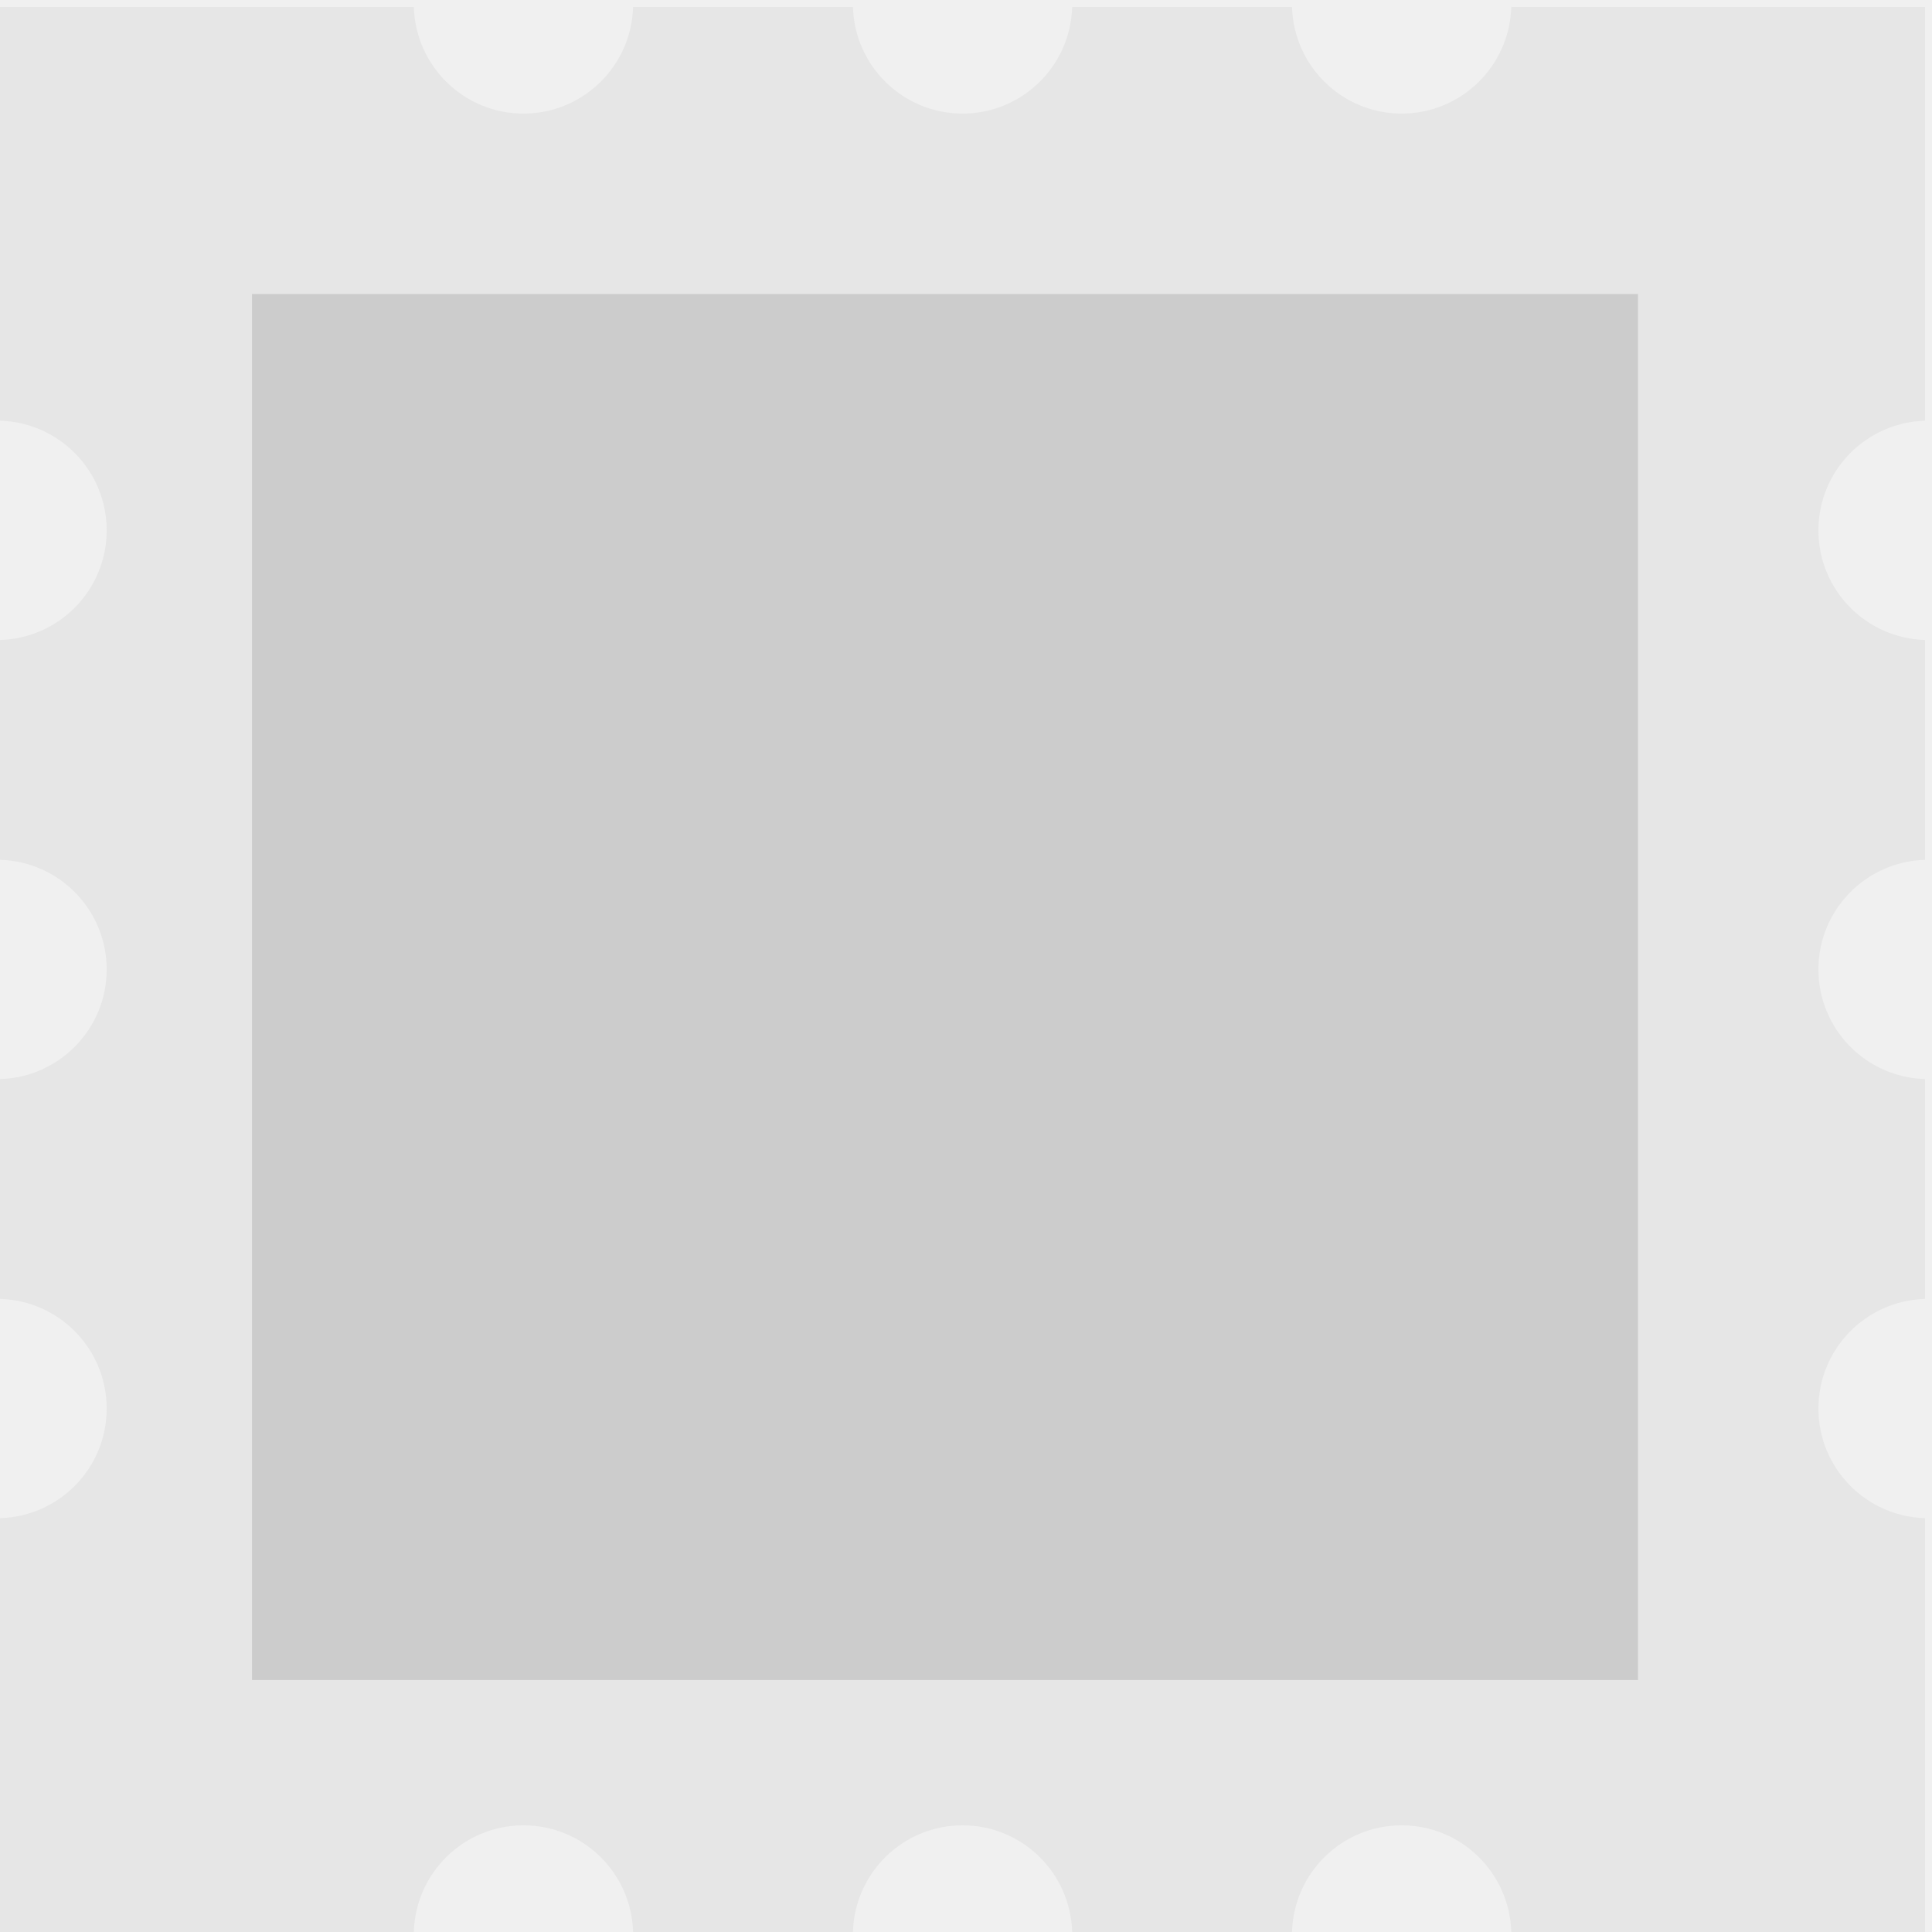
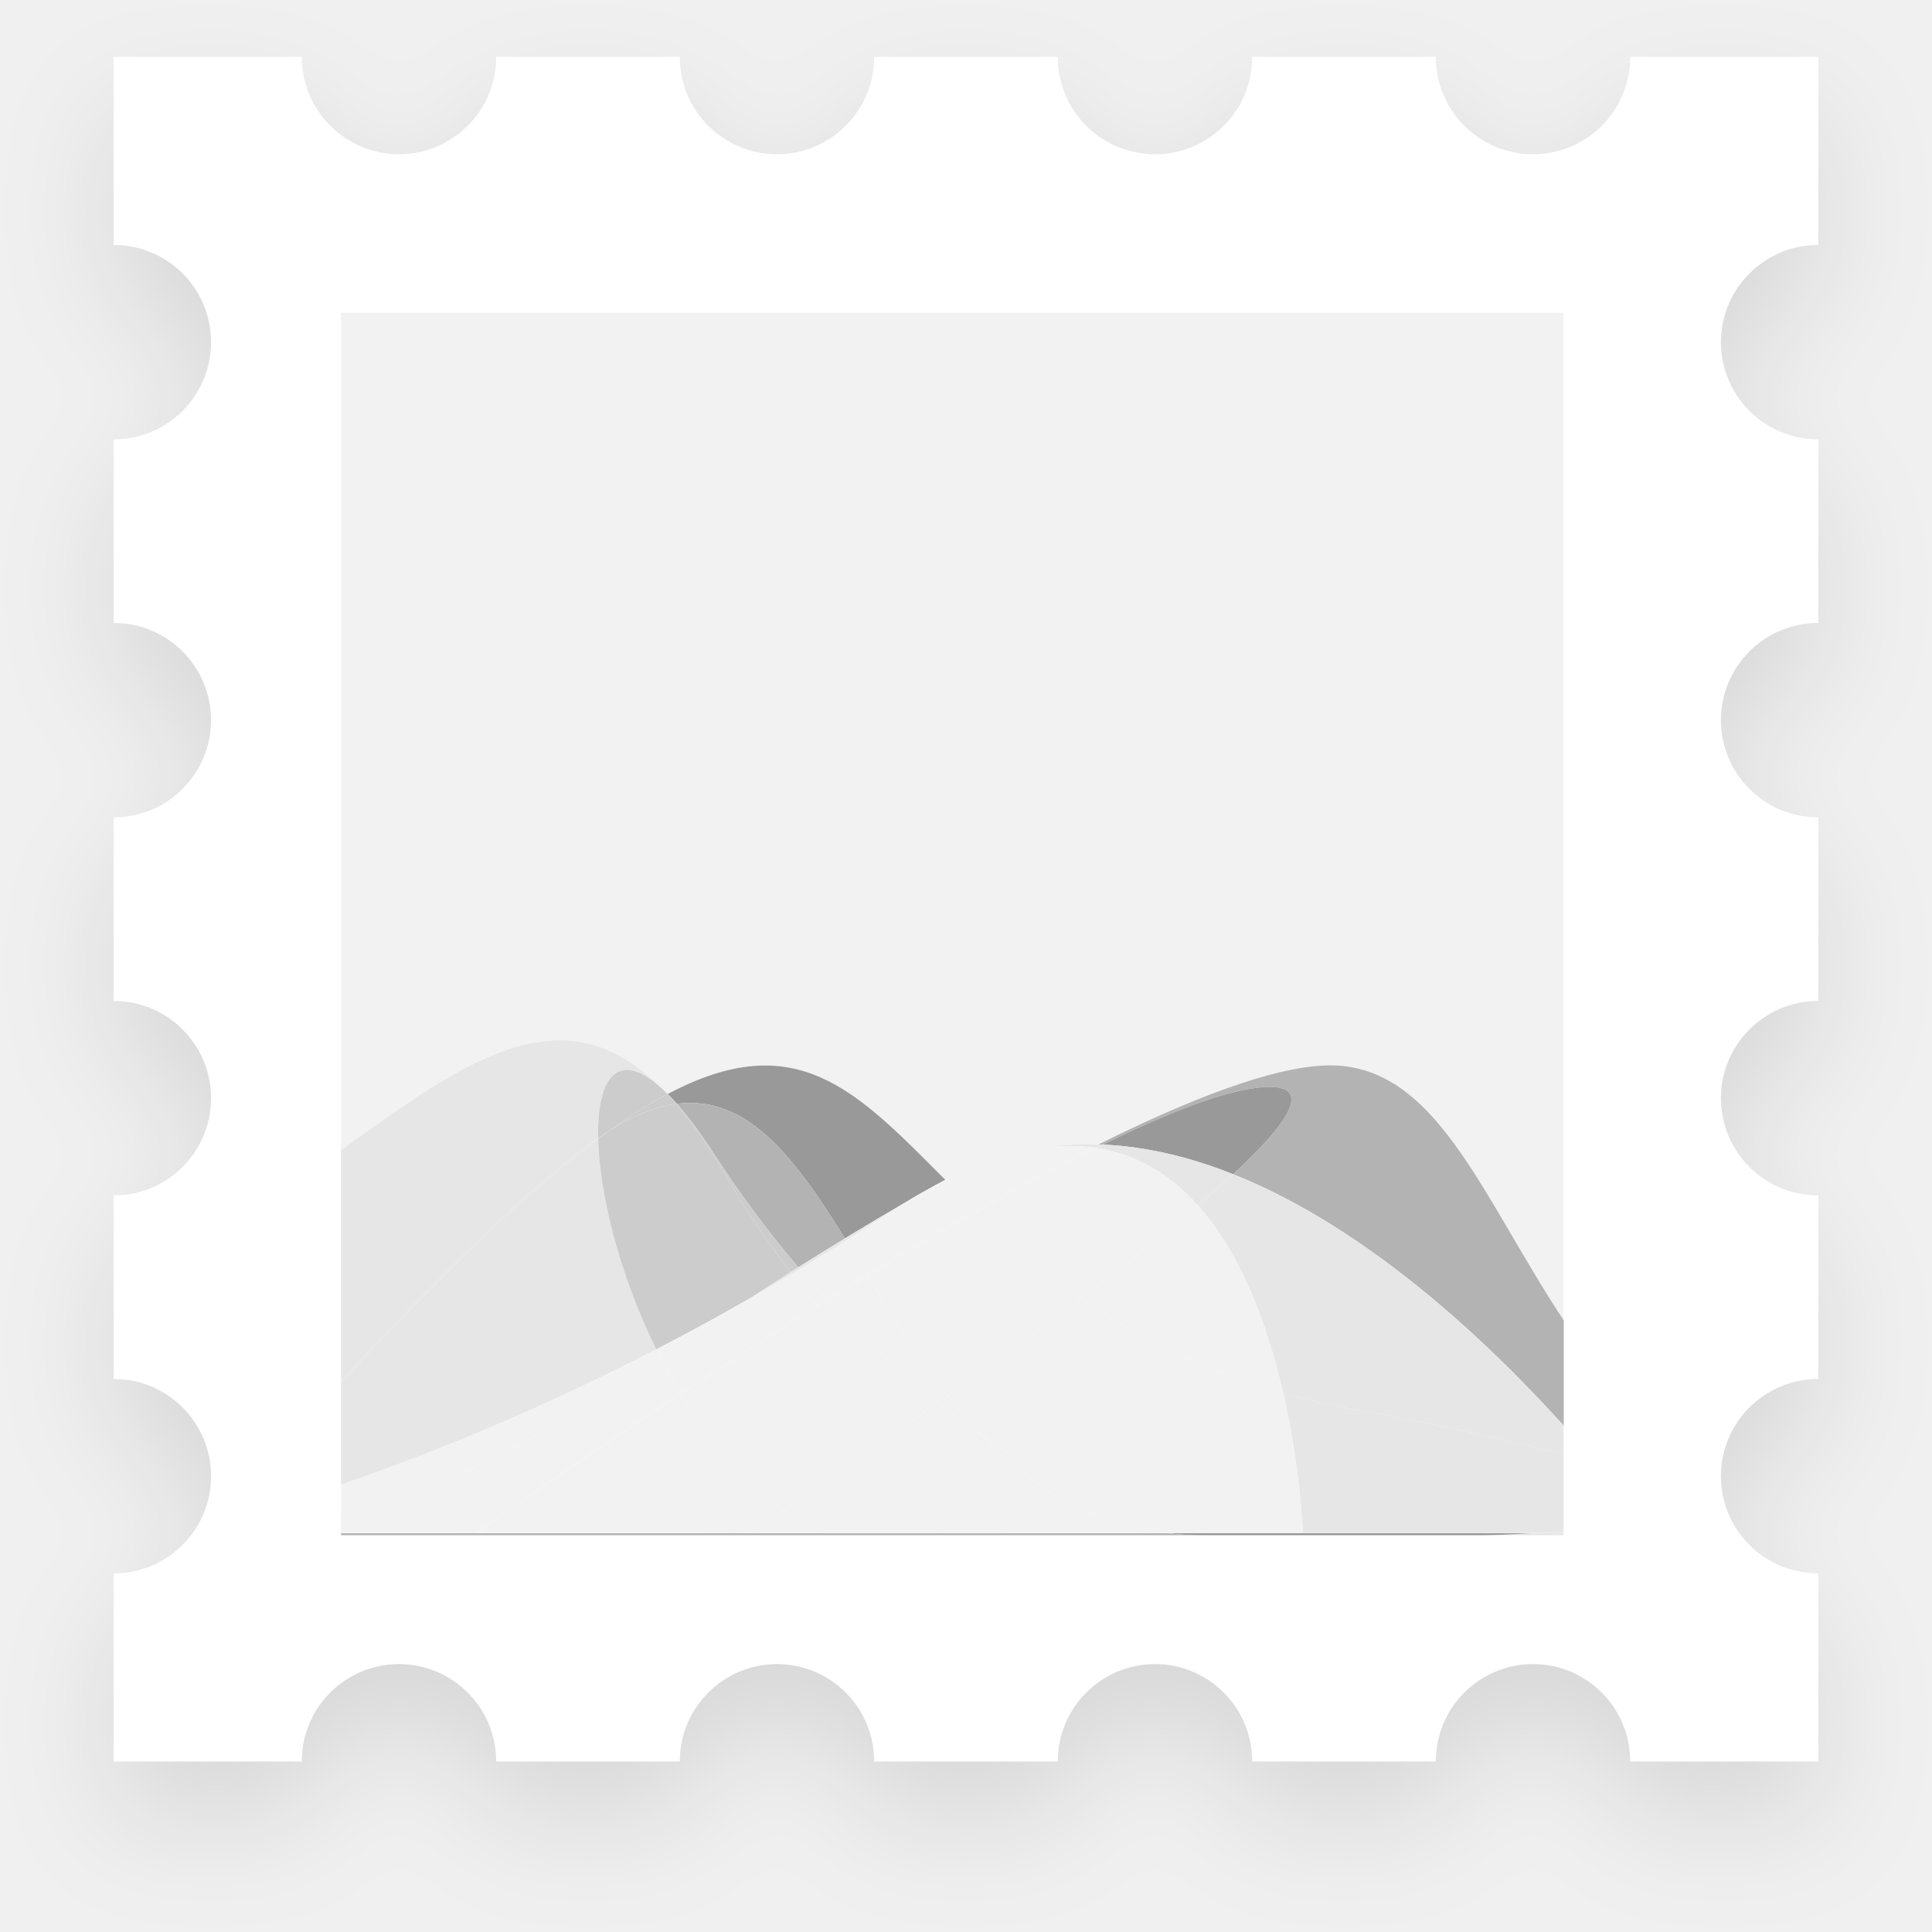
- <svg xmlns="http://www.w3.org/2000/svg" xmlns:xlink="http://www.w3.org/1999/xlink" width="60px" height="60px" viewBox="0 0 60 60" version="1.1">
+ <svg xmlns="http://www.w3.org/2000/svg" xmlns:xlink="http://www.w3.org/1999/xlink" width="68px" height="68px" viewBox="0 0 68 68" version="1.1">
  <defs>
-     <polygon id="path-1" points="0 0.214 59.786 0.214 59.786 60 0 60" />
+     <path d="M59.993,26.769 C58.104,26.769 56.571,25.237 56.571,23.347 C56.571,21.458 58.104,19.926 59.993,19.926 L60,19.926 L60,19.731 L60,13.463 C59.998,13.463 59.995,13.464 59.993,13.464 C58.104,13.464 56.571,11.932 56.571,10.043 C56.571,8.153 58.104,6.622 59.993,6.622 C59.995,6.622 59.998,6.623 60,6.623 L60,6.046 L60,2.09 L60,0 L57.909,0 L53.953,0 L53.378,0 L53.378,0.006 C53.378,1.897 51.847,3.428 49.958,3.428 C48.068,3.428 46.536,1.897 46.536,0.006 L46.536,0 L40.269,0 L40.074,0 L40.074,0.006 C40.074,1.897 38.542,3.428 36.652,3.428 C34.763,3.428 33.23,1.897 33.23,0.006 C33.23,0.005 33.231,0.003 33.231,0 L26.769,0 L26.769,0.006 C26.769,1.897 25.237,3.428 23.348,3.428 C21.458,3.428 19.926,1.897 19.926,0.006 L19.926,0 L19.732,0 L15.979,0 L13.464,0 L13.464,0.006 C13.464,1.897 11.931,3.428 10.042,3.428 C8.153,3.428 6.621,1.897 6.621,0.006 C6.621,0.005 6.622,0.003 6.622,0 L6.047,0 L2.091,0 L0,0 L0,2.09 L0,6.046 L0,6.623 C0.002,6.623 0.004,6.622 0.007,6.622 C1.896,6.622 3.428,8.153 3.428,10.043 C3.428,11.932 1.896,13.464 0.007,13.464 C0.004,13.464 0.002,13.463 0,13.463 L0,19.731 L0,19.926 L0.007,19.926 C1.896,19.926 3.428,21.458 3.428,23.347 C3.428,25.237 1.896,26.769 0.007,26.769 L0,26.769 L0,33.231 L0.007,33.231 C1.896,33.231 3.428,34.763 3.428,36.653 C3.428,38.542 1.896,40.075 0.007,40.075 C0.004,40.075 0.002,40.074 0,40.074 L0,40.269 L0,43.564 L0,46.536 L0.007,46.536 C1.896,46.536 3.428,48.068 3.428,49.957 C3.428,51.847 1.896,53.378 0.007,53.378 L0,53.378 L0,53.953 L0,57.91 L0,60 L2.091,60 L6.047,60 L6.622,60 C6.622,59.998 6.621,59.995 6.621,59.993 C6.621,58.104 8.153,56.571 10.042,56.571 C11.931,56.571 13.464,58.104 13.464,59.993 L13.464,60 L19.732,60 L19.926,60 L19.926,59.993 C19.926,58.104 21.458,56.571 23.348,56.571 C25.237,56.571 26.769,58.104 26.769,59.993 L26.769,60 L27.142,60 L33.231,60 C33.231,59.998 33.23,59.995 33.23,59.993 C33.23,58.104 34.763,56.571 36.652,56.571 C38.542,56.571 40.074,58.104 40.074,59.993 L40.074,60 L40.269,60 L46.536,60 L46.536,59.993 C46.536,58.104 48.068,56.571 49.958,56.571 C51.847,56.571 53.378,58.104 53.378,59.993 L53.378,60 L53.953,60 L57.909,60 L60,60 L60,57.91 L60,53.953 L60,53.378 L59.993,53.378 C58.104,53.378 56.571,51.847 56.571,49.957 C56.571,48.068 58.104,46.536 59.993,46.536 L60,46.536 L60,40.269 L60,40.074 C59.998,40.074 59.995,40.075 59.993,40.075 C58.104,40.075 56.571,38.542 56.571,36.653 C56.571,34.763 58.104,33.231 59.993,33.231 L60,33.231 L60,26.769 L59.993,26.769 Z" id="path-1" />
+     <filter x="-11.7%" y="-8.3%" width="123.3%" height="123.3%" filterUnits="objectBoundingBox" id="filter-2">
+       <feOffset dx="0" dy="2" in="SourceAlpha" result="shadowOffsetOuter1" />
+       <feGaussianBlur stdDeviation="2" in="shadowOffsetOuter1" result="shadowBlurOuter1" />
+       <feColorMatrix values="0 0 0 0 0   0 0 0 0 0   0 0 0 0 0  0 0 0 0.1 0" type="matrix" in="shadowBlurOuter1" />
+     </filter>
+     <polygon id="path-3" points="0 0.96 43.04 0.96 43.04 36.434 0 36.434" />
+     <polygon id="path-5" points="0.001 0.463 43.04 0.463 43.04 1 0.001 1" />
+     <polygon id="path-7" points="0.094 0.462 12.877 0.462 12.877 1 0.094 1" />
+     <polygon id="path-9" points="0 0.462 30.501 0.462 30.501 1 0 1" />
+     <polygon id="path-11" points="0 0.573 11.257 0.573 11.257 12.572 0 12.572" />
+     <polygon id="path-13" points="0 0.019 9.053 0.019 9.053 8.628 0 8.628" />
+     <polygon id="path-15" points="0 0.045 11.096 0.045 11.096 12.215 0 12.215" />
+     <polygon id="path-17" points="0.877 0.415 2.04 0.415 2.04 1 0.877 1" />
+     <polygon id="path-19" points="0.857 0.414 9.19 0.414 9.19 1 0.857 1" />
+     <polygon id="path-21" points="0.115 0.37 1.04 0.37 1.04 1 0.115 1" />
+     <polygon id="path-23" points="0.162 0.289 13.04 0.289 13.04 10.156 0.162 10.156" />
+     <polygon id="path-25" points="0.165 0.993 10.04 0.993 10.04 5.904 0.165 5.904" />
+     <polygon id="path-27" points="0 0.454 11.243 0.454 11.243 6.285 0 6.285" />
+     <polygon id="path-29" points="0.976 0.415 5.859 0.415 5.859 1 0.976 1" />
+     <polygon id="path-31" points="0.001 0.402 16.89 0.402 16.89 1 0.001 1" />
+     <polygon id="path-33" points="0.552 0.42 1.552 0.42 1.552 1 0.552 1" />
+     <polygon id="path-35" points="0.041 0.404 1.041 0.404 1.041 1 0.041 1" />
+     <polygon id="path-37" points="0.789 0.396 10.389 0.396 10.389 1 0.789 1" />
+     <polygon id="path-39" points="0.394 0.403 1.394 0.403 1.394 1 0.394 1" />
+     <polygon id="path-41" points="0.691 0.406 2.858 0.406 2.858 1 0.691 1" />
+     <polygon id="path-43" points="0.391 0.008 2.852 0.008 2.852 1 0.391 1" />
+     <polygon id="path-45" points="0.812 0.393 9.397 0.393 9.397 1 0.812 1" />
+     <polygon id="path-47" points="0.462 0.41 1.462 0.41 1.462 1 0.462 1" />
+     <polygon id="path-49" points="0.859 0.416 11.198 0.416 11.198 1 0.859 1" />
+     <polygon id="path-51" points="0.144 0.415 2.04 0.415 2.04 1 0.144 1" />
+     <polygon id="path-53" points="0.852 0.415 11.198 0.415 11.198 1 0.852 1" />
  </defs>
-   <g id="小程序" stroke="none" stroke-width="1" fill="none" fill-rule="evenodd">
-     <g id="解答室" transform="translate(-265, -223)">
-       <g id="分组-3-copy-2" transform="translate(30, 203)">
+   <g id="小程序（精简版）" stroke="none" stroke-width="1" fill="none" fill-rule="evenodd">
+     <g id="记忆_我的咨询" transform="translate(-261, -165)">
+       <g id="分组-3-copy-2" transform="translate(30, 147)">
        <g id="分组" transform="translate(235, 20)">
-           <g>
-             <mask id="mask-2" fill="white">
-               <use xlink:href="#path-1" />
-             </mask>
-             <g id="Clip-2" />
-             <path d="M57.703,0.214 L53.762,0.214 L46.934,0.214 C46.882,2.052 45.38,3.527 43.53,3.527 C41.679,3.527 40.177,2.052 40.125,0.214 L33.297,0.214 C33.246,2.052 31.743,3.527 29.893,3.527 C28.043,3.527 26.54,2.052 26.489,0.214 L19.661,0.214 C19.61,2.052 18.107,3.527 16.257,3.527 C14.406,3.527 12.904,2.052 12.852,0.214 L6.025,0.214 L2.083,0.214 L-2.27272727e-05,0.214 L-2.27272727e-05,2.297 L-2.27272727e-05,6.238 L-2.27272727e-05,13.066 C1.838,13.118 3.313,14.62 3.313,16.47 C3.313,18.321 1.838,19.823 -2.27272727e-05,19.875 L-2.27272727e-05,26.703 C1.838,26.754 3.313,28.257 3.313,30.107 C3.313,31.957 1.838,33.459 -2.27272727e-05,33.511 L-2.27272727e-05,40.339 C1.838,40.39 3.313,41.893 3.313,43.743 C3.313,45.594 1.838,47.096 -2.27272727e-05,47.147 L-2.27272727e-05,53.975 L-2.27272727e-05,57.917 L-2.27272727e-05,60 L2.083,60 L6.025,60 L12.852,60 C12.904,58.162 14.406,56.687 16.257,56.687 C18.107,56.687 19.61,58.162 19.661,60 L26.489,60 C26.54,58.162 28.043,56.687 29.893,56.687 C31.743,56.687 33.246,58.162 33.297,60 L40.125,60 C40.177,58.162 41.679,56.687 43.53,56.687 C45.38,56.687 46.882,58.162 46.934,60 L53.762,60 L57.703,60 L59.786,60 L59.786,57.917 L59.786,53.975 L59.786,47.147 C57.948,47.096 56.473,45.594 56.473,43.743 C56.473,41.893 57.948,40.39 59.786,40.339 L59.786,33.511 C57.948,33.459 56.473,31.957 56.473,30.107 C56.473,28.257 57.948,26.754 59.786,26.703 L59.786,19.875 C57.948,19.823 56.473,18.321 56.473,16.47 C56.473,14.62 57.948,13.118 59.786,13.066 L59.786,6.238 L59.786,2.297 L59.786,0.214 L57.703,0.214 Z" id="Fill-1" fill="#E6E6E6" mask="url(#mask-2)" />
+           <g id="Fill-1">
+             <g>
+               <use fill="black" fill-opacity="1" filter="url(#filter-2)" xlink:href="#path-1" />
+               <use fill="#FFFFFF" fill-rule="evenodd" xlink:href="#path-1" />
+             </g>
          </g>
-           <polygon id="Fill-3" fill="#CCCCCC" points="7.826 52.174 50.87 52.174 50.87 9.13 7.826 9.13" />
+           <g transform="translate(8, 8)">
+             <g transform="translate(0, 0.04)">
+               <mask id="mask-4" fill="white">
+                 <use xlink:href="#path-3" />
+               </mask>
+               <g id="Clip-2" />
+               <path d="M11.257,28.234 C11.336,28.305 11.417,28.381 11.5,28.465 C16.029,26.065 18.137,28.333 21.272,31.486 C23.053,30.548 24.868,30.183 26.665,30.239 C29.884,28.636 32.747,27.533 34.636,27.46 C38.522,27.311 40.111,32.016 43.04,36.434 L43.04,0.96 L-0,0.96 L-0,30.449 C4.683,27.016 7.929,24.932 11.257,28.234" id="Fill-1" fill="#F2F2F2" mask="url(#mask-4)" />
+             </g>
+             <g transform="translate(0, 43.04)">
+               <mask id="mask-6" fill="white">
+                 <use xlink:href="#path-5" />
+               </mask>
+               <g id="Clip-4" />
+               <path d="M40.273,0.999 L30.502,0.999 L0.001,0.999 L0.001,1 L43.041,1 L43.041,0.925 L41.877,0.925 C40.958,0.983 40.273,0.999 40.273,0.999" id="Fill-3" fill="#E6E6E6" mask="url(#mask-6)" />
+             </g>
+             <g transform="translate(29, 43.04)">
+               <mask id="mask-8" fill="white">
+                 <use xlink:href="#path-7" />
+               </mask>
+               <g id="Clip-6" />
+               <path d="M0.094,0.925 C0.545,0.977 1.013,1.005 1.501,0.999 L11.273,0.999 C11.273,0.999 11.957,0.983 12.877,0.925 L4.859,0.925 L0.094,0.925 Z" id="Fill-5" fill="#999999" mask="url(#mask-8)" />
+             </g>
+             <path d="M11.822,28.85 C14.314,28.531 15.978,30.75 17.737,33.587 C18.414,33.175 19.128,32.749 19.887,32.308 C20.215,32.107 20.532,31.926 20.843,31.759 C20.876,31.74 20.907,31.722 20.94,31.703 C21.051,31.641 21.161,31.585 21.271,31.527 C18.136,28.373 16.029,26.105 11.5,28.505 C11.603,28.609 11.712,28.725 11.822,28.85" id="Fill-7" fill="#999999" />
+             <g transform="translate(0, 43.04)">
+               <mask id="mask-10" fill="white">
+                 <use xlink:href="#path-9" />
+               </mask>
+               <g id="Clip-10" />
+               <path d="M29.094,0.925 L29.04,0.925 L27.198,0.925 L16.891,0.925 L-0,0.925 L-0,0.999 L30.501,0.999 C30.013,1.005 29.545,0.977 29.094,0.925" id="Fill-9" fill="#B3B3B3" mask="url(#mask-10)" />
+             </g>
+             <path d="M16.096,34.605 C16.617,34.276 17.164,33.937 17.738,33.587 C15.979,30.75 14.315,28.531 11.823,28.85 C12.237,29.318 12.698,29.934 13.206,30.72 C14.136,32.156 15.11,33.446 16.096,34.605" id="Fill-11" fill="#B3B3B3" />
+             <path d="M34.636,27.5 C32.747,27.573 29.884,28.676 26.665,30.279 C26.717,30.281 26.769,30.284 26.821,30.286 C29.234,29.102 31.274,28.32 32.545,28.26 C34.231,28.181 33.412,29.466 31.404,31.329 C36.106,33.201 40.332,37.184 43.04,40.182 L43.04,36.474 C40.111,32.056 38.522,27.351 34.636,27.5" id="Fill-13" fill="#B3B3B3" />
+             <path d="M32.545,28.26 C31.274,28.32 29.233,29.101 26.82,30.286 C28.374,30.356 29.912,30.735 31.403,31.329 C33.412,29.466 34.231,28.181 32.545,28.26" id="Fill-15" fill="#999999" />
+             <g transform="translate(0, 26.04)">
+               <mask id="mask-12" fill="white">
+                 <use xlink:href="#path-11" />
+               </mask>
+               <g id="Clip-18" />
+               <path d="M9.052,4.02 C9.006,1.916 9.727,0.869 11.257,2.234 C7.929,-1.067 4.683,1.016 -0,4.449 L-0,12.572 C2.892,9.439 6.493,5.783 9.052,4.02" id="Fill-17" fill="#E6E6E6" mask="url(#mask-12)" />
+             </g>
+             <g transform="translate(0, 30.04)">
+               <mask id="mask-14" fill="white">
+                 <use xlink:href="#path-13" />
+               </mask>
+               <g id="Clip-20" />
+               <path d="M9.053,0.045 C9.053,0.037 9.052,0.027 9.052,0.019 C6.493,1.782 2.892,5.439 -0,8.571 L-0,8.628 C3.774,4.558 6.696,1.802 9.053,0.045" id="Fill-19" fill="#E6E6E6" mask="url(#mask-14)" />
+             </g>
+             <g transform="translate(0, 30.04)">
+               <mask id="mask-16" fill="white">
+                 <use xlink:href="#path-15" />
+               </mask>
+               <g id="Clip-22" />
+               <path d="M9.053,0.045 C6.696,1.802 3.774,4.558 -0,8.628 L-0,12.215 C2.931,11.215 6.757,9.696 11.096,7.453 C9.793,4.798 9.101,1.981 9.053,0.045" id="Fill-21" fill="#E6E6E6" mask="url(#mask-16)" />
+             </g>
+             <path d="M11.5,28.505 C11.417,28.422 11.336,28.345 11.257,28.274 C11.334,28.351 11.411,28.429 11.488,28.511 C11.492,28.509 11.496,28.507 11.5,28.505" id="Fill-23" fill="#CCCCCC" />
+             <path d="M11.793,28.853 C11.803,28.852 11.813,28.851 11.822,28.85 C11.712,28.725 11.604,28.609 11.5,28.505 C11.496,28.507 11.492,28.509 11.488,28.511 C11.59,28.62 11.691,28.734 11.793,28.853" id="Fill-25" fill="#CCCCCC" />
+             <path d="M15.826,34.776 C15.916,34.719 16.005,34.663 16.096,34.605 C15.109,33.446 14.136,32.156 13.206,30.72 C12.697,29.934 12.236,29.318 11.822,28.85 C11.812,28.851 11.803,28.852 11.793,28.853 C12.356,29.51 12.925,30.323 13.505,31.318 C14.242,32.582 15.024,33.731 15.826,34.776" id="Fill-27" fill="#CCCCCC" />
+             <path d="M9.448,29.796 C10.18,29.271 10.857,28.846 11.488,28.511 C11.411,28.429 11.334,28.35 11.257,28.274 C9.726,26.908 9.006,27.955 9.052,30.059 C9.185,29.967 9.316,29.879 9.443,29.798 L9.448,29.796 Z" id="Fill-29" fill="#CCCCCC" />
+             <path d="M11.488,28.511 C10.857,28.846 10.18,29.271 9.448,29.796 C10.31,29.246 11.085,28.949 11.793,28.853 C11.691,28.734 11.59,28.619 11.488,28.511" id="Fill-31" fill="#CCCCCC" />
+             <path d="M9.448,29.796 L9.443,29.798 C9.316,29.879 9.185,29.967 9.052,30.059 C9.052,30.067 9.052,30.077 9.052,30.085 C9.186,29.985 9.318,29.889 9.448,29.796" id="Fill-33" fill="#CCCCCC" />
+             <path d="M14.389,35.702 C14.848,35.403 15.326,35.094 15.826,34.776 C15.025,33.731 14.243,32.582 13.505,31.318 C12.925,30.323 12.357,29.51 11.793,28.853 C11.085,28.95 10.311,29.247 9.449,29.797 C9.319,29.89 9.187,29.986 9.053,30.086 C9.101,32.022 9.793,34.839 11.096,37.494 C12.164,36.942 13.264,36.345 14.389,35.702" id="Fill-35" fill="#CCCCCC" />
+             <path d="M26.452,30.386 C26.523,30.35 26.595,30.315 26.665,30.279 C24.868,30.222 23.053,30.588 21.271,31.526 C21.273,31.528 21.274,31.53 21.276,31.531 C23.312,30.51 25.02,30.199 26.452,30.386" id="Fill-37" fill="#E6E6E6" />
+             <g transform="translate(41, 43.04)">
+               <mask id="mask-18" fill="white">
+                 <use xlink:href="#path-17" />
+               </mask>
+               <g id="Clip-40" />
+               <path d="M1.19,0.904 C1.083,0.911 0.979,0.918 0.877,0.925 L2.041,0.925 L2.041,0.904 L1.19,0.904 Z" id="Fill-39" fill="#E6E6E6" mask="url(#mask-18)" />
+             </g>
+             <path d="M19.294,32.685 C19.495,32.553 19.692,32.428 19.888,32.307 C19.128,32.749 18.414,33.175 17.737,33.587 C17.753,33.611 17.768,33.636 17.783,33.66 C18.283,33.344 18.787,33.019 19.294,32.685" id="Fill-41" fill="#E6E6E6" />
+             <path d="M20.843,31.758 C20.989,31.679 21.134,31.603 21.277,31.531 C21.275,31.529 21.274,31.528 21.272,31.526 C21.161,31.584 21.051,31.64 20.941,31.702 C20.907,31.721 20.876,31.739 20.843,31.758" id="Fill-43" fill="#E6E6E6" />
+             <g transform="translate(33, 43.04)">
+               <mask id="mask-20" fill="white">
+                 <use xlink:href="#path-19" />
+               </mask>
+               <g id="Clip-46" />
+               <path d="M0.858,0.925 L8.877,0.925 C8.978,0.919 9.083,0.912 9.19,0.904 L0.857,0.904 C0.857,0.917 0.858,0.925 0.858,0.925" id="Fill-45" fill="#E6E6E6" mask="url(#mask-20)" />
+             </g>
+             <path d="M16.149,34.668 C16.689,34.343 17.235,34.006 17.784,33.66 C17.767,33.635 17.753,33.611 17.738,33.586 C17.165,33.936 16.617,34.275 16.096,34.605 C16.113,34.626 16.131,34.647 16.149,34.668" id="Fill-47" fill="#E6E6E6" />
+             <path d="M26.586,30.403 C26.664,30.364 26.743,30.324 26.82,30.286 C26.769,30.284 26.717,30.281 26.665,30.279 C26.595,30.315 26.524,30.351 26.452,30.386 C26.496,30.392 26.542,30.396 26.586,30.403" id="Fill-49" fill="#E6E6E6" />
+             <g transform="translate(42, 43.04)">
+               <mask id="mask-22" fill="white">
+                 <use xlink:href="#path-21" />
+               </mask>
+               <g id="Clip-52" />
+               <path d="M1.04,0.904 L1.04,0.836 C0.748,0.862 0.462,0.885 0.19,0.904 L1.04,0.904 Z" id="Fill-51" fill="#E6E6E6" mask="url(#mask-22)" />
+             </g>
+             <g transform="translate(30, 31.04)">
+               <mask id="mask-24" fill="white">
+                 <use xlink:href="#path-23" />
+               </mask>
+               <g id="Clip-54" />
+               <path d="M1.403,0.289 C1.028,0.638 0.613,1.005 0.162,1.389 C1.735,3.145 2.643,5.72 3.165,7.994 C3.924,8.206 4.728,8.393 5.579,8.55 C8.904,9.166 11.324,9.698 13.04,10.156 L13.04,9.142 C10.332,6.144 6.105,2.161 1.403,0.289" id="Fill-53" fill="#E6E6E6" mask="url(#mask-24)" />
+             </g>
+             <g transform="translate(33, 38.04)">
+               <mask id="mask-26" fill="white">
+                 <use xlink:href="#path-25" />
+               </mask>
+               <g id="Clip-56" />
+               <path d="M2.579,1.55 C1.728,1.392 0.925,1.205 0.165,0.993 C0.745,3.526 0.848,5.68 0.857,5.904 L9.19,5.904 C9.462,5.885 9.748,5.862 10.04,5.836 L10.04,3.156 C8.324,2.697 5.904,2.166 2.579,1.55" id="Fill-55" fill="#E6E6E6" mask="url(#mask-26)" />
+             </g>
+             <path d="M30.162,32.429 C30.613,32.045 31.028,31.678 31.403,31.329 C29.912,30.735 28.374,30.356 26.82,30.286 C26.743,30.324 26.664,30.364 26.586,30.403 C28.054,30.628 29.225,31.383 30.162,32.429" id="Fill-57" fill="#E6E6E6" />
+             <path d="M16.149,34.668 C16.131,34.647 16.113,34.626 16.096,34.605 C16.005,34.662 15.916,34.719 15.826,34.775 C15.841,34.795 15.857,34.814 15.873,34.834 C15.963,34.779 16.056,34.724 16.149,34.668" id="Fill-59" fill="#E6E6E6" />
+             <path d="M15.826,34.776 C15.326,35.094 14.847,35.402 14.389,35.702 C14.878,35.422 15.373,35.132 15.872,34.835 C15.856,34.815 15.842,34.796 15.826,34.776" id="Fill-61" fill="#E6E6E6" />
+             <path d="M19.888,32.307 C20.199,32.127 20.518,31.944 20.843,31.758 C20.533,31.926 20.215,32.106 19.888,32.307" id="Fill-63" fill="#F2F2F2" />
+             <g transform="translate(0, 37.04)">
+               <mask id="mask-28" fill="white">
+                 <use xlink:href="#path-27" />
+               </mask>
+               <g id="Clip-66" />
+               <path d="M11.096,0.454 C6.757,2.697 2.931,4.216 -0,5.216 L-0,6.285 C4.806,4.956 7.53,3.229 11.243,0.75 C11.193,0.652 11.144,0.553 11.096,0.454" id="Fill-65" fill="#F2F2F2" mask="url(#mask-28)" />
+             </g>
+             <path d="M11.096,37.494 C11.144,37.593 11.193,37.692 11.243,37.79 C12.207,37.147 13.238,36.452 14.389,35.702 C13.264,36.345 12.164,36.942 11.096,37.494" id="Fill-67" fill="#F2F2F2" />
+             <path d="M22.348,32.593 C23.745,31.799 25.127,31.052 26.452,30.386 C25.021,30.199 23.313,30.51 21.277,31.531 C21.619,31.876 21.975,32.232 22.348,32.593" id="Fill-69" fill="#F2F2F2" />
+             <g transform="translate(28, 43.04)">
+               <mask id="mask-30" fill="white">
+                 <use xlink:href="#path-29" />
+               </mask>
+               <g id="Clip-72" />
+               <path d="M5.857,0.904 L0.976,0.904 C0.99,0.908 1,0.912 1.01,0.915 C1.038,0.918 1.067,0.922 1.093,0.925 L5.859,0.925 C5.859,0.925 5.857,0.917 5.857,0.904" id="Fill-71" fill="#F2F2F2" mask="url(#mask-30)" />
+             </g>
+             <path d="M17.783,33.66 C18.023,34.049 18.265,34.449 18.512,34.855 C19.781,34.081 21.07,33.318 22.347,32.593 C21.974,32.232 21.619,31.876 21.276,31.531 C21.134,31.603 20.989,31.68 20.843,31.758 C20.517,31.944 20.198,32.127 19.887,32.307 C19.692,32.428 19.495,32.553 19.294,32.685 C18.787,33.019 18.283,33.344 17.783,33.66" id="Fill-73" fill="#F2F2F2" />
+             <path d="M18.513,34.855 C18.266,34.449 18.024,34.049 17.784,33.66 C17.235,34.007 16.69,34.343 16.15,34.668 C16.463,35.035 16.779,35.388 17.094,35.729 C17.563,35.437 18.036,35.146 18.513,34.855" id="Fill-75" fill="#F2F2F2" />
+             <g transform="translate(0, 43.04)">
+               <mask id="mask-32" fill="white">
+                 <use xlink:href="#path-31" />
+               </mask>
+               <g id="Clip-78" />
+               <path d="M14.691,0.904 L14.389,0.904 L4.79,0.904 C4.79,0.904 4.798,0.897 4.812,0.887 L0.001,0.879 L0.001,0.925 L16.89,0.925 C16.88,0.919 16.869,0.913 16.858,0.907 L14.691,0.904 Z" id="Fill-77" fill="#F2F2F2" mask="url(#mask-32)" />
+             </g>
+             <g transform="translate(28, 43.04)">
+               <mask id="mask-34" fill="white">
+                 <use xlink:href="#path-33" />
+               </mask>
+               <g id="Clip-80" />
+               <path d="M1.04,0.925 L1.094,0.925 C1.066,0.922 1.038,0.919 1.01,0.915 C1.029,0.922 1.04,0.925 1.04,0.925" id="Fill-79" fill="#F2F2F2" mask="url(#mask-34)" />
+             </g>
+             <path d="M22.403,32.647 C23.86,31.818 25.274,31.054 26.586,30.403 C26.542,30.396 26.496,30.392 26.452,30.386 C25.127,31.052 23.745,31.799 22.347,32.593 C22.366,32.611 22.384,32.629 22.403,32.647" id="Fill-81" fill="#F2F2F2" />
+             <path d="M33.165,39.034 C32.644,36.761 31.735,34.185 30.162,32.43 C28.97,33.446 27.544,34.568 26.045,35.701 C27.927,37.016 30.222,38.213 33.165,39.034" id="Fill-83" fill="#F2F2F2" />
+             <path d="M21.357,39.132 C21.73,39.609 22.122,40.069 22.538,40.505 C25.892,42.868 28.538,43.799 28.976,43.944 L33.858,43.944 C33.847,43.72 33.745,41.566 33.166,39.034 C30.221,38.213 27.927,37.016 26.044,35.701 C24.503,36.868 22.883,38.045 21.357,39.132" id="Fill-85" fill="#F2F2F2" />
+             <path d="M18.513,34.855 C18.526,34.876 18.539,34.898 18.552,34.92 C19.841,34.135 21.138,33.367 22.404,32.647 C22.385,32.629 22.367,32.611 22.348,32.593 C21.071,33.318 19.782,34.082 18.513,34.855" id="Fill-87" fill="#F2F2F2" />
+             <path d="M17.145,35.784 C17.612,35.495 18.082,35.206 18.552,34.92 C18.54,34.898 18.526,34.876 18.513,34.855 C18.037,35.145 17.563,35.437 17.094,35.729 C17.111,35.747 17.128,35.766 17.145,35.784" id="Fill-89" fill="#F2F2F2" />
+             <path d="M22.538,40.505 C22.122,40.069 21.73,39.609 21.356,39.132 C21.244,39.212 21.132,39.291 21.02,39.37 C21.538,39.781 22.046,40.158 22.538,40.505" id="Fill-91" fill="#F2F2F2" />
+             <g transform="translate(14, 43.04)">
+               <mask id="mask-36" fill="white">
+                 <use xlink:href="#path-35" />
+               </mask>
+               <g id="Clip-94" />
+               <polygon id="Fill-93" fill="#F2F2F2" mask="url(#mask-36)" points="0.39 0.904 0.692 0.904 0.391 0.904" />
+             </g>
+             <g transform="translate(4, 43.04)">
+               <mask id="mask-38" fill="white">
+                 <use xlink:href="#path-37" />
+               </mask>
+               <g id="Clip-96" />
+               <path d="M0.812,0.888 C0.798,0.898 0.789,0.905 0.789,0.905 L10.389,0.905 L9.398,0.902 L0.812,0.888 Z" id="Fill-95" fill="#F2F2F2" mask="url(#mask-38)" />
+             </g>
+             <path d="M26.586,30.403 C25.274,31.054 23.86,31.818 22.403,32.647 C23.45,33.66 24.631,34.714 26.045,35.701 C27.544,34.568 28.97,33.445 30.162,32.429 C29.226,31.383 28.054,30.629 26.586,30.403" id="Fill-97" fill="#F2F2F2" />
+             <path d="M21.357,39.132 C22.883,38.045 24.503,36.868 26.044,35.701 C24.631,34.714 23.451,33.66 22.404,32.647 C21.137,33.367 19.84,34.135 18.552,34.92 C19.402,36.32 20.305,37.79 21.357,39.132" id="Fill-99" fill="#F2F2F2" />
+             <g transform="translate(13, 43.04)">
+               <mask id="mask-40" fill="white">
+                 <use xlink:href="#path-39" />
+               </mask>
+               <g id="Clip-102" />
+               <polygon id="Fill-101" fill="#F2F2F2" mask="url(#mask-40)" points="0.398 0.902 1.389 0.904 1.391 0.904" />
+             </g>
+             <path d="M17.145,35.784 C18.454,37.192 19.768,38.377 21.021,39.37 C21.132,39.291 21.245,39.212 21.357,39.132 C20.306,37.789 19.403,36.32 18.552,34.92 C18.082,35.206 17.612,35.495 17.145,35.784" id="Fill-103" fill="#F2F2F2" />
+             <g transform="translate(14, 43.04)">
+               <mask id="mask-42" fill="white">
+                 <use xlink:href="#path-41" />
+               </mask>
+               <g id="Clip-106" />
+               <path d="M2.858,0.908 C2.856,0.907 2.854,0.906 2.851,0.905 L0.691,0.905 L2.858,0.908 Z" id="Fill-105" fill="#F2F2F2" mask="url(#mask-42)" />
+             </g>
+             <path d="M4.789,43.923 C4.789,43.923 5.257,43.595 6.069,43.037 C7.325,42.155 9.417,40.708 11.938,39.04 C11.691,38.631 11.459,38.213 11.243,37.789 C7.529,40.269 4.806,41.996 0,43.324 L0,43.919 L4.812,43.927 C4.813,43.926 4.816,43.924 4.818,43.923 L4.789,43.923 Z" id="Fill-107" fill="#F2F2F2" />
+             <g transform="translate(14, 43.04)">
+               <mask id="mask-44" fill="white">
+                 <use xlink:href="#path-43" />
+               </mask>
+               <g id="Clip-110" />
+               <path d="M0.391,0.904 L0.692,0.904 L2.852,0.904 C2.405,0.678 1.977,0.411 1.567,0.112 C0.831,0.61 0.395,0.901 0.391,0.904" id="Fill-109" fill="#F2F2F2" mask="url(#mask-44)" />
+             </g>
+             <path d="M11.938,39.041 C9.418,40.708 7.325,42.156 6.069,43.038 C7.337,42.166 9.451,40.73 11.966,39.086 C11.957,39.071 11.948,39.056 11.938,39.041" id="Fill-111" fill="#F2F2F2" />
+             <g transform="translate(4, 43.04)">
+               <mask id="mask-46" fill="white">
+                 <use xlink:href="#path-45" />
+               </mask>
+               <g id="Clip-114" />
+               <path d="M0.818,0.883 C0.816,0.884 0.813,0.886 0.812,0.887 L9.397,0.902 L0.818,0.883 Z" id="Fill-113" fill="#F2F2F2" mask="url(#mask-46)" />
+             </g>
+             <path d="M4.789,43.923 L4.818,43.923 C4.926,43.845 5.366,43.53 6.069,43.037 C5.257,43.595 4.789,43.923 4.789,43.923" id="Fill-115" fill="#F2F2F2" />
+             <path d="M11.967,39.086 C9.451,40.731 7.337,42.166 6.07,43.038 C5.366,43.531 4.926,43.846 4.819,43.923 L13.398,43.942 L14.391,43.944 C14.395,43.941 14.831,43.65 15.567,43.152 C14.137,42.112 12.934,40.673 11.967,39.086" id="Fill-117" fill="#F2F2F2" />
+             <g transform="translate(28, 43.04)">
+               <mask id="mask-48" fill="white">
+                 <use xlink:href="#path-47" />
+               </mask>
+               <g id="Clip-120" />
+               <path d="M1.01,0.915 C1,0.912 0.989,0.909 0.976,0.904 L0.915,0.904 C0.947,0.908 0.979,0.911 1.01,0.915" id="Fill-119" fill="#F2F2F2" mask="url(#mask-48)" />
+             </g>
+             <g transform="translate(16, 43.04)">
+               <mask id="mask-50" fill="white">
+                 <use xlink:href="#path-49" />
+               </mask>
+               <g id="Clip-122" />
+               <path d="M0.891,0.925 L11.198,0.925 L0.859,0.908 C0.87,0.913 0.88,0.92 0.891,0.925" id="Fill-121" fill="#F2F2F2" mask="url(#mask-50)" />
+             </g>
+             <g transform="translate(27, 43.04)">
+               <mask id="mask-52" fill="white">
+                 <use xlink:href="#path-51" />
+               </mask>
+               <g id="Clip-124" />
+               <path d="M1.915,0.904 L0.144,0.904 C0.176,0.916 0.197,0.925 0.197,0.925 L2.04,0.925 C2.04,0.925 2.029,0.921 2.01,0.915 C1.978,0.911 1.946,0.908 1.915,0.904" id="Fill-123" fill="#F2F2F2" mask="url(#mask-52)" />
+             </g>
+             <path d="M16.759,35.938 C16.87,35.868 16.982,35.799 17.094,35.729 C16.779,35.388 16.463,35.035 16.15,34.668 C16.057,34.724 15.964,34.779 15.872,34.834 C16.165,35.216 16.461,35.584 16.759,35.938" id="Fill-125" fill="#F2F2F2" />
+             <path d="M28.915,43.944 L28.976,43.944 C28.538,43.799 25.892,42.867 22.538,40.505 C24.201,42.249 26.235,43.587 28.915,43.944" id="Fill-127" fill="#F2F2F2" />
+             <path d="M16.759,35.938 C16.775,35.957 16.79,35.977 16.806,35.995 C16.919,35.925 17.031,35.855 17.145,35.784 C17.128,35.766 17.111,35.747 17.094,35.729 C16.982,35.799 16.87,35.868 16.759,35.938" id="Fill-129" fill="#F2F2F2" />
+             <path d="M22.538,40.505 C22.046,40.158 21.538,39.781 21.02,39.37 C20.853,39.489 20.687,39.606 20.523,39.722 C23.895,42.585 26.747,43.785 27.144,43.944 L28.915,43.944 C26.235,43.588 24.201,42.25 22.538,40.505" id="Fill-131" fill="#F2F2F2" />
+             <path d="M17.145,35.784 C17.032,35.854 16.919,35.925 16.806,35.995 C18.052,37.469 19.321,38.7 20.524,39.722 C20.688,39.606 20.854,39.489 21.021,39.37 C19.768,38.377 18.454,37.192 17.145,35.784" id="Fill-133" fill="#F2F2F2" />
+             <g transform="translate(16, 43.04)">
+               <mask id="mask-54" fill="white">
+                 <use xlink:href="#path-53" />
+               </mask>
+               <g id="Clip-136" />
+               <path d="M0.852,0.904 C0.855,0.905 0.857,0.906 0.859,0.907 L11.198,0.925 C11.198,0.925 11.176,0.916 11.145,0.904 L0.852,0.904 Z" id="Fill-135" fill="#F2F2F2" mask="url(#mask-54)" />
+             </g>
+             <path d="M15.872,34.834 C15.373,35.133 14.878,35.422 14.389,35.702 C13.237,36.453 12.207,37.147 11.243,37.789 C11.459,38.214 11.691,38.632 11.938,39.041 C13.424,38.059 15.058,37.002 16.759,35.938 C16.461,35.584 16.165,35.215 15.872,34.834" id="Fill-137" fill="#F2F2F2" />
+             <path d="M16.806,35.995 C16.79,35.976 16.775,35.956 16.759,35.938 C15.058,37.001 13.424,38.058 11.939,39.04 C11.949,39.056 11.957,39.071 11.967,39.086 C13.469,38.104 15.114,37.049 16.806,35.995" id="Fill-139" fill="#F2F2F2" />
+             <path d="M15.566,43.152 C15.976,43.45 16.404,43.717 16.852,43.944 L27.145,43.944 C26.747,43.785 23.895,42.584 20.523,39.722 C18.48,41.165 16.68,42.398 15.566,43.152" id="Fill-141" fill="#F2F2F2" />
+             <path d="M16.806,35.995 C15.114,37.049 13.469,38.104 11.967,39.086 C12.934,40.673 14.137,42.112 15.567,43.152 C16.68,42.398 18.481,41.165 20.524,39.722 C19.321,38.7 18.052,37.469 16.806,35.995" id="Fill-143" fill="#F2F2F2" />
+           </g>
        </g>
      </g>
    </g>
  </g>
</svg>
